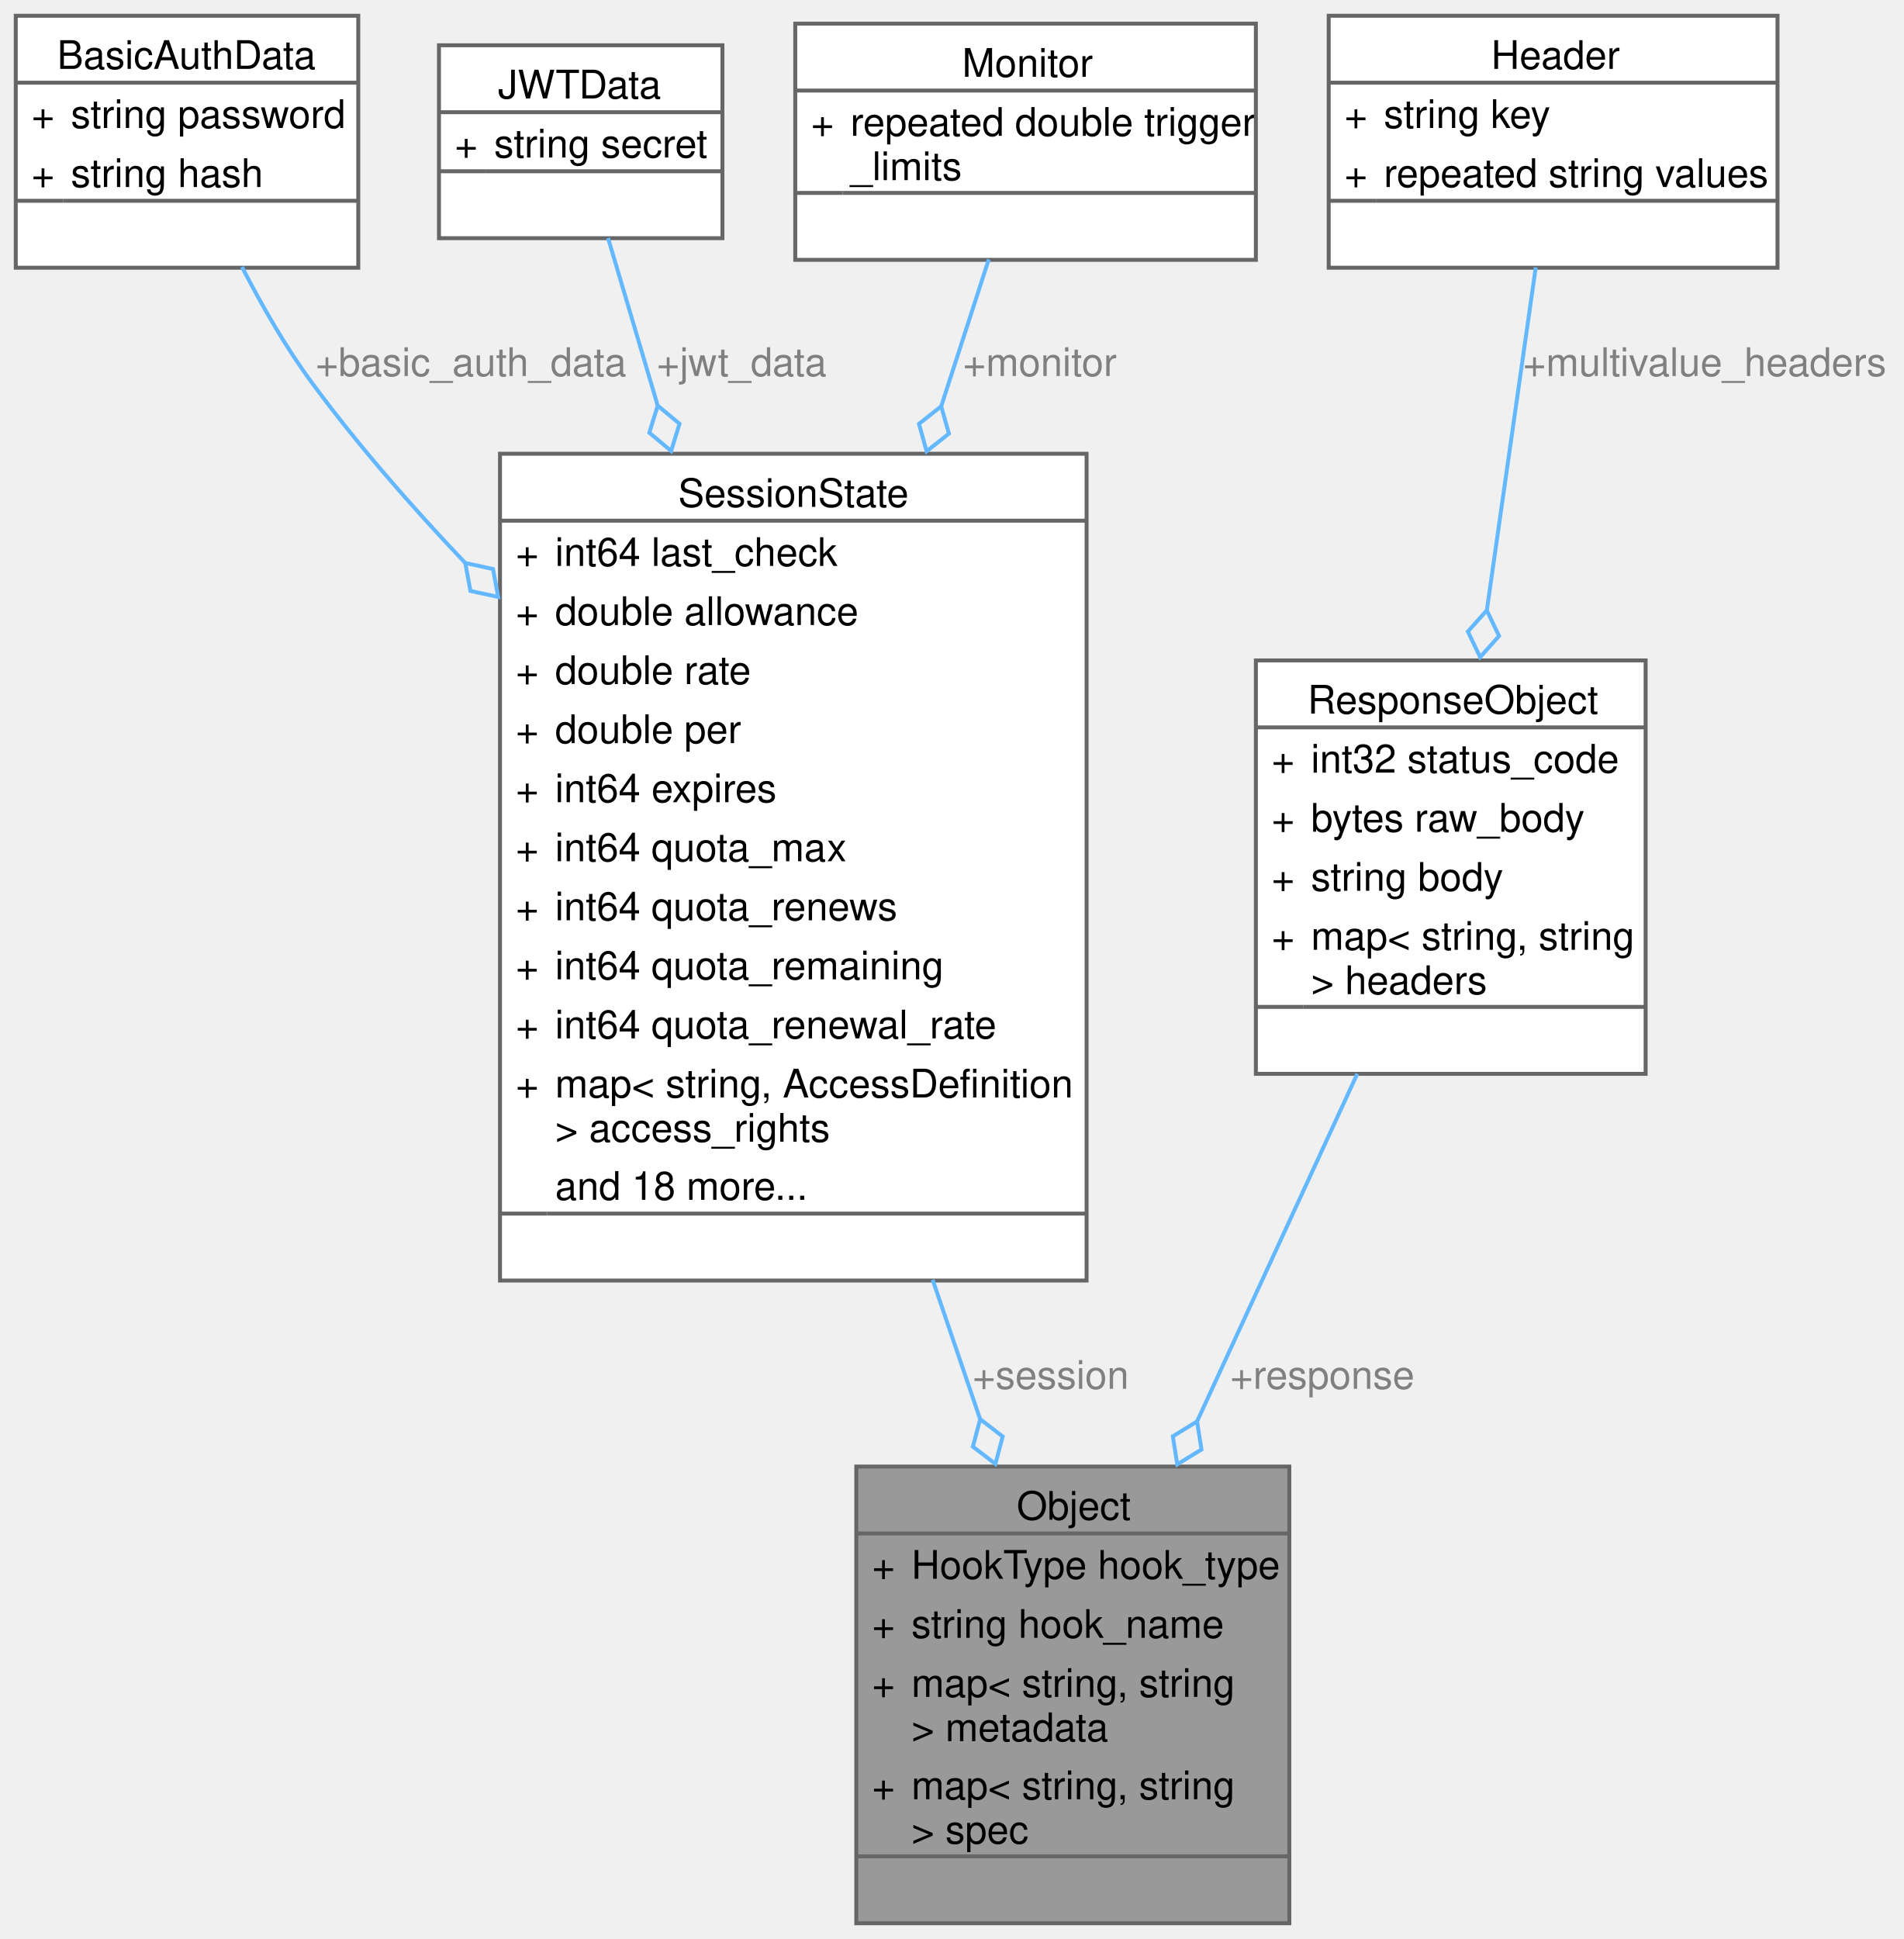
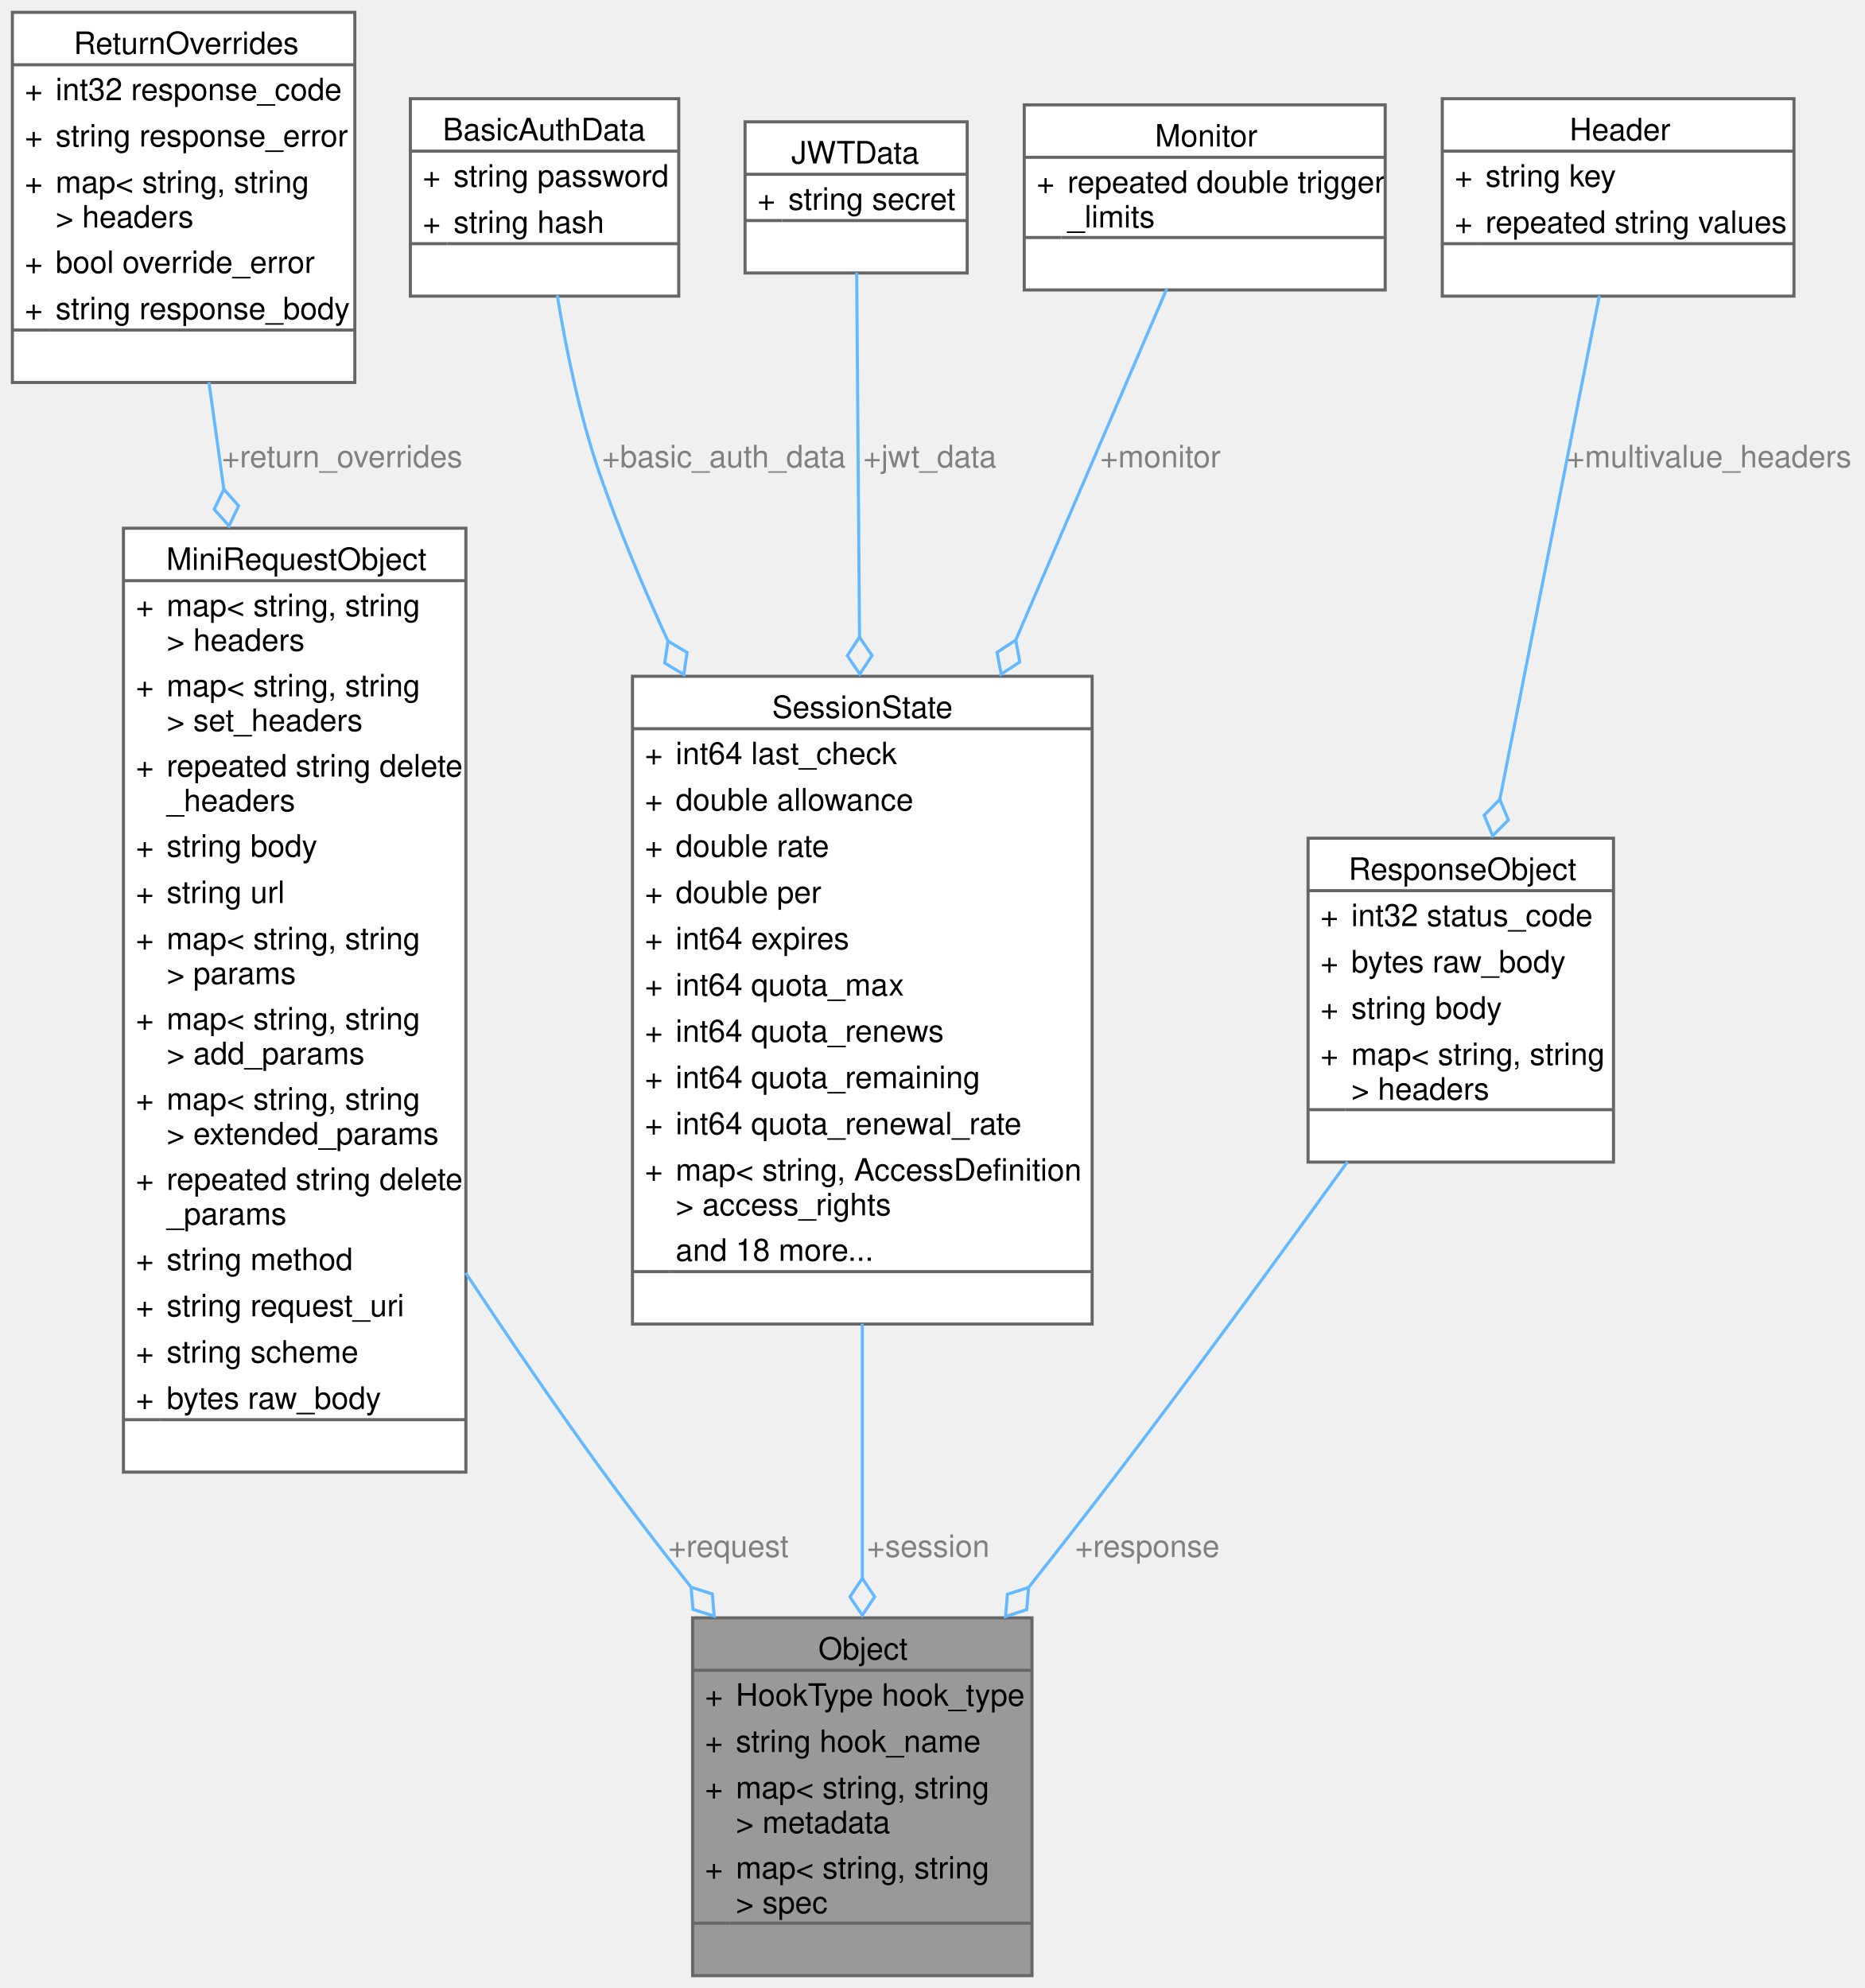
- <svg xmlns="http://www.w3.org/2000/svg" xmlns:xlink="http://www.w3.org/1999/xlink" width="484pt" height="493pt" viewBox="0.00 0.00 483.50 492.50">
-   <g id="graph0" class="graph" transform="scale(1 1) rotate(0) translate(4 488.5)">
+ <svg xmlns="http://www.w3.org/2000/svg" xmlns:xlink="http://www.w3.org/1999/xlink" width="605pt" height="645pt" viewBox="0.00 0.00 604.50 644.50">
+   <g id="graph0" class="graph" transform="scale(1 1) rotate(0) translate(4 640.5)">
    <g id="Node000001" class="node">
      <g id="a_Node000001">
        <a xlink:title="Main entry point.">
-           <polygon fill="#999999" stroke="none" points="323.5,-116 213.5,-116 213.5,0 323.5,0 323.5,-116" />
-           <text text-anchor="start" x="254.25" y="-102.5" font-family="Helvetica,sans-Serif" font-size="10.00">Object</text>
-           <text text-anchor="start" x="217.5" y="-87.5" font-family="Helvetica,sans-Serif" font-size="10.00">+</text>
-           <text text-anchor="start" x="227.5" y="-87.5" font-family="Helvetica,sans-Serif" font-size="10.00">HookType hook_type</text>
-           <text text-anchor="start" x="217.5" y="-72.5" font-family="Helvetica,sans-Serif" font-size="10.00">+</text>
-           <text text-anchor="start" x="227.5" y="-72.5" font-family="Helvetica,sans-Serif" font-size="10.00">string hook_name</text>
-           <text text-anchor="start" x="217.5" y="-57.5" font-family="Helvetica,sans-Serif" font-size="10.00">+</text>
-           <text text-anchor="start" x="227.5" y="-57.5" font-family="Helvetica,sans-Serif" font-size="10.00">map&lt; string, string</text>
-           <text text-anchor="start" x="227.5" y="-46.25" font-family="Helvetica,sans-Serif" font-size="10.00"> &gt; metadata</text>
-           <text text-anchor="start" x="217.5" y="-31.5" font-family="Helvetica,sans-Serif" font-size="10.00">+</text>
-           <text text-anchor="start" x="227.5" y="-31.5" font-family="Helvetica,sans-Serif" font-size="10.00">map&lt; string, string</text>
-           <text text-anchor="start" x="227.5" y="-20.25" font-family="Helvetica,sans-Serif" font-size="10.00"> &gt; spec</text>
-           <text text-anchor="start" x="267" y="-5.5" font-family="Helvetica,sans-Serif" font-size="10.00"> </text>
-           <polygon fill="#666666" stroke="#666666" points="213.5,-99 213.5,-99 323.5,-99 323.5,-99 213.5,-99" />
-           <polygon fill="#666666" stroke="#666666" points="213.5,-17 213.5,-17 225.5,-17 225.5,-17 213.5,-17" />
-           <polygon fill="#666666" stroke="#666666" points="225.5,-17 225.5,-17 323.5,-17 323.5,-17 225.5,-17" />
-           <polygon fill="none" stroke="#666666" points="213.5,0 213.5,-116 323.5,-116 323.5,0 213.5,0" />
+           <polygon fill="#999999" stroke="none" points="330.5,-116 220.5,-116 220.5,0 330.5,0 330.5,-116" />
+           <text text-anchor="start" x="261.25" y="-102.5" font-family="Helvetica,sans-Serif" font-size="10.00">Object</text>
+           <text text-anchor="start" x="224.5" y="-87.5" font-family="Helvetica,sans-Serif" font-size="10.00">+</text>
+           <text text-anchor="start" x="234.5" y="-87.5" font-family="Helvetica,sans-Serif" font-size="10.00">HookType hook_type</text>
+           <text text-anchor="start" x="224.5" y="-72.5" font-family="Helvetica,sans-Serif" font-size="10.00">+</text>
+           <text text-anchor="start" x="234.5" y="-72.5" font-family="Helvetica,sans-Serif" font-size="10.00">string hook_name</text>
+           <text text-anchor="start" x="224.5" y="-57.5" font-family="Helvetica,sans-Serif" font-size="10.00">+</text>
+           <text text-anchor="start" x="234.5" y="-57.5" font-family="Helvetica,sans-Serif" font-size="10.00">map&lt; string, string</text>
+           <text text-anchor="start" x="234.5" y="-46.25" font-family="Helvetica,sans-Serif" font-size="10.00"> &gt; metadata</text>
+           <text text-anchor="start" x="224.5" y="-31.5" font-family="Helvetica,sans-Serif" font-size="10.00">+</text>
+           <text text-anchor="start" x="234.5" y="-31.5" font-family="Helvetica,sans-Serif" font-size="10.00">map&lt; string, string</text>
+           <text text-anchor="start" x="234.5" y="-20.25" font-family="Helvetica,sans-Serif" font-size="10.00"> &gt; spec</text>
+           <text text-anchor="start" x="274" y="-5.5" font-family="Helvetica,sans-Serif" font-size="10.00"> </text>
+           <polygon fill="#666666" stroke="#666666" points="220.5,-99 220.5,-99 330.5,-99 330.5,-99 220.5,-99" />
+           <polygon fill="#666666" stroke="#666666" points="220.5,-17 220.5,-17 232.5,-17 232.5,-17 220.5,-17" />
+           <polygon fill="#666666" stroke="#666666" points="232.5,-17 232.5,-17 330.5,-17 330.5,-17 232.5,-17" />
+           <polygon fill="none" stroke="#666666" points="220.5,0 220.5,-116 330.5,-116 330.5,0 220.5,0" />
        </a>
      </g>
    </g>
    <g id="Node000002" class="node">
      <g id="a_Node000002">
-         <a xlink:href="struct_session_state.html" target="_top" xlink:title="Created for every authenticated request and stored in Redis.">
-           <polygon fill="white" stroke="none" points="272,-373.25 123,-373.25 123,-163.25 272,-163.25 272,-373.25" />
-           <text text-anchor="start" x="168.25" y="-359.75" font-family="Helvetica,sans-Serif" font-size="10.00">SessionState</text>
-           <text text-anchor="start" x="127" y="-344.75" font-family="Helvetica,sans-Serif" font-size="10.00">+</text>
-           <text text-anchor="start" x="137" y="-344.75" font-family="Helvetica,sans-Serif" font-size="10.00">int64 last_check</text>
-           <text text-anchor="start" x="127" y="-329.75" font-family="Helvetica,sans-Serif" font-size="10.00">+</text>
-           <text text-anchor="start" x="137" y="-329.75" font-family="Helvetica,sans-Serif" font-size="10.00">double allowance</text>
-           <text text-anchor="start" x="127" y="-314.75" font-family="Helvetica,sans-Serif" font-size="10.00">+</text>
-           <text text-anchor="start" x="137" y="-314.75" font-family="Helvetica,sans-Serif" font-size="10.00">double rate</text>
-           <text text-anchor="start" x="127" y="-299.75" font-family="Helvetica,sans-Serif" font-size="10.00">+</text>
-           <text text-anchor="start" x="137" y="-299.75" font-family="Helvetica,sans-Serif" font-size="10.00">double per</text>
-           <text text-anchor="start" x="127" y="-284.75" font-family="Helvetica,sans-Serif" font-size="10.00">+</text>
-           <text text-anchor="start" x="137" y="-284.75" font-family="Helvetica,sans-Serif" font-size="10.00">int64 expires</text>
-           <text text-anchor="start" x="127" y="-269.75" font-family="Helvetica,sans-Serif" font-size="10.00">+</text>
-           <text text-anchor="start" x="137" y="-269.75" font-family="Helvetica,sans-Serif" font-size="10.00">int64 quota_max</text>
-           <text text-anchor="start" x="127" y="-254.75" font-family="Helvetica,sans-Serif" font-size="10.00">+</text>
-           <text text-anchor="start" x="137" y="-254.75" font-family="Helvetica,sans-Serif" font-size="10.00">int64 quota_renews</text>
-           <text text-anchor="start" x="127" y="-239.75" font-family="Helvetica,sans-Serif" font-size="10.00">+</text>
-           <text text-anchor="start" x="137" y="-239.75" font-family="Helvetica,sans-Serif" font-size="10.00">int64 quota_remaining</text>
-           <text text-anchor="start" x="127" y="-224.75" font-family="Helvetica,sans-Serif" font-size="10.00">+</text>
-           <text text-anchor="start" x="137" y="-224.75" font-family="Helvetica,sans-Serif" font-size="10.00">int64 quota_renewal_rate</text>
-           <text text-anchor="start" x="127" y="-209.75" font-family="Helvetica,sans-Serif" font-size="10.00">+</text>
-           <text text-anchor="start" x="137" y="-209.75" font-family="Helvetica,sans-Serif" font-size="10.00">map&lt; string, AccessDefinition</text>
-           <text text-anchor="start" x="137" y="-198.5" font-family="Helvetica,sans-Serif" font-size="10.00"> &gt; access_rights</text>
-           <text text-anchor="start" x="137" y="-183.75" font-family="Helvetica,sans-Serif" font-size="10.00">and 18 more...</text>
-           <text text-anchor="start" x="196" y="-168.75" font-family="Helvetica,sans-Serif" font-size="10.00"> </text>
-           <polygon fill="#666666" stroke="#666666" points="123,-356.25 123,-356.25 272,-356.25 272,-356.25 123,-356.25" />
-           <polygon fill="#666666" stroke="#666666" points="123,-180.25 123,-180.25 135,-180.25 135,-180.25 123,-180.25" />
-           <polygon fill="#666666" stroke="#666666" points="135,-180.25 135,-180.25 272,-180.25 272,-180.25 135,-180.25" />
-           <polygon fill="none" stroke="#666666" points="123,-163.25 123,-373.25 272,-373.25 272,-163.25 123,-163.25" />
+         <a xlink:href="struct_mini_request_object.html" target="_top" xlink:title="Represents a request that can be modified by middleware.">
+           <polygon fill="white" stroke="none" points="147,-469.25 36,-469.25 36,-163.25 147,-163.25 147,-469.25" />
+           <text text-anchor="start" x="49.88" y="-455.75" font-family="Helvetica,sans-Serif" font-size="10.00">MiniRequestObject</text>
+           <text text-anchor="start" x="40" y="-440.75" font-family="Helvetica,sans-Serif" font-size="10.00">+</text>
+           <text text-anchor="start" x="50" y="-440.75" font-family="Helvetica,sans-Serif" font-size="10.00">map&lt; string, string</text>
+           <text text-anchor="start" x="50" y="-429.5" font-family="Helvetica,sans-Serif" font-size="10.00"> &gt; headers</text>
+           <text text-anchor="start" x="40" y="-414.75" font-family="Helvetica,sans-Serif" font-size="10.00">+</text>
+           <text text-anchor="start" x="50" y="-414.75" font-family="Helvetica,sans-Serif" font-size="10.00">map&lt; string, string</text>
+           <text text-anchor="start" x="50" y="-403.5" font-family="Helvetica,sans-Serif" font-size="10.00"> &gt; set_headers</text>
+           <text text-anchor="start" x="40" y="-388.75" font-family="Helvetica,sans-Serif" font-size="10.00">+</text>
+           <text text-anchor="start" x="50" y="-388.75" font-family="Helvetica,sans-Serif" font-size="10.00">repeated string delete</text>
+           <text text-anchor="start" x="50" y="-377.5" font-family="Helvetica,sans-Serif" font-size="10.00">_headers</text>
+           <text text-anchor="start" x="40" y="-362.75" font-family="Helvetica,sans-Serif" font-size="10.00">+</text>
+           <text text-anchor="start" x="50" y="-362.75" font-family="Helvetica,sans-Serif" font-size="10.00">string body</text>
+           <text text-anchor="start" x="40" y="-347.75" font-family="Helvetica,sans-Serif" font-size="10.00">+</text>
+           <text text-anchor="start" x="50" y="-347.75" font-family="Helvetica,sans-Serif" font-size="10.00">string url</text>
+           <text text-anchor="start" x="40" y="-332.75" font-family="Helvetica,sans-Serif" font-size="10.00">+</text>
+           <text text-anchor="start" x="50" y="-332.75" font-family="Helvetica,sans-Serif" font-size="10.00">map&lt; string, string</text>
+           <text text-anchor="start" x="50" y="-321.5" font-family="Helvetica,sans-Serif" font-size="10.00"> &gt; params</text>
+           <text text-anchor="start" x="40" y="-306.75" font-family="Helvetica,sans-Serif" font-size="10.00">+</text>
+           <text text-anchor="start" x="50" y="-306.75" font-family="Helvetica,sans-Serif" font-size="10.00">map&lt; string, string</text>
+           <text text-anchor="start" x="50" y="-295.5" font-family="Helvetica,sans-Serif" font-size="10.00"> &gt; add_params</text>
+           <text text-anchor="start" x="40" y="-280.75" font-family="Helvetica,sans-Serif" font-size="10.00">+</text>
+           <text text-anchor="start" x="50" y="-280.75" font-family="Helvetica,sans-Serif" font-size="10.00">map&lt; string, string</text>
+           <text text-anchor="start" x="50" y="-269.5" font-family="Helvetica,sans-Serif" font-size="10.00"> &gt; extended_params</text>
+           <text text-anchor="start" x="40" y="-254.75" font-family="Helvetica,sans-Serif" font-size="10.00">+</text>
+           <text text-anchor="start" x="50" y="-254.75" font-family="Helvetica,sans-Serif" font-size="10.00">repeated string delete</text>
+           <text text-anchor="start" x="50" y="-243.5" font-family="Helvetica,sans-Serif" font-size="10.00">_params</text>
+           <text text-anchor="start" x="40" y="-228.75" font-family="Helvetica,sans-Serif" font-size="10.00">+</text>
+           <text text-anchor="start" x="50" y="-228.75" font-family="Helvetica,sans-Serif" font-size="10.00">string method</text>
+           <text text-anchor="start" x="40" y="-213.75" font-family="Helvetica,sans-Serif" font-size="10.00">+</text>
+           <text text-anchor="start" x="50" y="-213.75" font-family="Helvetica,sans-Serif" font-size="10.00">string request_uri</text>
+           <text text-anchor="start" x="40" y="-198.75" font-family="Helvetica,sans-Serif" font-size="10.00">+</text>
+           <text text-anchor="start" x="50" y="-198.75" font-family="Helvetica,sans-Serif" font-size="10.00">string scheme</text>
+           <text text-anchor="start" x="40" y="-183.75" font-family="Helvetica,sans-Serif" font-size="10.00">+</text>
+           <text text-anchor="start" x="50" y="-183.75" font-family="Helvetica,sans-Serif" font-size="10.00">bytes raw_body</text>
+           <text text-anchor="start" x="90" y="-168.75" font-family="Helvetica,sans-Serif" font-size="10.00"> </text>
+           <polygon fill="#666666" stroke="#666666" points="36,-452.25 36,-452.25 147,-452.25 147,-452.25 36,-452.25" />
+           <polygon fill="#666666" stroke="#666666" points="36,-180.25 36,-180.25 48,-180.25 48,-180.25 36,-180.25" />
+           <polygon fill="#666666" stroke="#666666" points="48,-180.25 48,-180.25 147,-180.25 147,-180.25 48,-180.25" />
+           <polygon fill="none" stroke="#666666" points="36,-163.25 36,-469.25 147,-469.25 147,-163.25 36,-163.25" />
        </a>
      </g>
    </g>
    <g id="edge1_Node000001_Node000002" class="edge">
      <g id="a_edge1_Node000001_Node000002">
        <a xlink:title=" ">
-           <path fill="none" stroke="#63b8ff" d="M232.9,-163.43C237,-151.38 241.11,-139.33 245,-127.92" />
-           <polygon fill="none" stroke="#63b8ff" points="244.97,-128.03 243.12,-121.06 248.84,-116.67 250.69,-123.64 244.97,-128.03" />
-         </a>
-       </g>
-       <text text-anchor="middle" x="262.88" y="-135.75" font-family="Helvetica,sans-Serif" font-size="10.00" fill="grey"> +session</text>
+           <path fill="none" stroke="#63b8ff" d="M146.93,-227.85C161.07,-206.45 176.52,-183.8 191.5,-163.25 200.43,-151 210.27,-138.22 219.97,-125.98" />
+           <polygon fill="none" stroke="#63b8ff" points="220.01,-125.93 220.62,-118.75 227.49,-116.56 226.88,-123.74 220.01,-125.93" />
+         </a>
+       </g>
+       <text text-anchor="middle" x="232.12" y="-135.75" font-family="Helvetica,sans-Serif" font-size="10.00" fill="grey"> +request</text>
    </g>
    <g id="Node000003" class="node">
      <g id="a_Node000003">
-         <a xlink:href="struct_basic_auth_data.html" target="_top" xlink:title="Contains a hashed password and the name of the hashing algorithm used.">
-           <polygon fill="white" stroke="none" points="87,-484.5 0,-484.5 0,-420.5 87,-420.5 87,-484.5" />
-           <text text-anchor="start" x="10.5" y="-471" font-family="Helvetica,sans-Serif" font-size="10.00">BasicAuthData</text>
-           <text text-anchor="start" x="4" y="-456" font-family="Helvetica,sans-Serif" font-size="10.00">+</text>
-           <text text-anchor="start" x="14" y="-456" font-family="Helvetica,sans-Serif" font-size="10.00">string password</text>
-           <text text-anchor="start" x="4" y="-441" font-family="Helvetica,sans-Serif" font-size="10.00">+</text>
-           <text text-anchor="start" x="14" y="-441" font-family="Helvetica,sans-Serif" font-size="10.00">string hash</text>
-           <text text-anchor="start" x="42" y="-426" font-family="Helvetica,sans-Serif" font-size="10.00"> </text>
-           <polygon fill="#666666" stroke="#666666" points="0,-467.5 0,-467.5 87,-467.5 87,-467.5 0,-467.5" />
-           <polygon fill="#666666" stroke="#666666" points="0,-437.5 0,-437.5 12,-437.5 12,-437.5 0,-437.5" />
-           <polygon fill="#666666" stroke="#666666" points="12,-437.5 12,-437.5 87,-437.5 87,-437.5 12,-437.5" />
-           <polygon fill="none" stroke="#666666" points="0,-420.5 0,-484.5 87,-484.5 87,-420.5 0,-420.5" />
+         <a xlink:href="struct_return_overrides.html" target="_top" xlink:title="Used to override the response for a given HTTP request.">
+           <polygon fill="white" stroke="none" points="111,-636.5 0,-636.5 0,-516.5 111,-516.5 111,-636.5" />
+           <text text-anchor="start" x="19.88" y="-623" font-family="Helvetica,sans-Serif" font-size="10.00">ReturnOverrides</text>
+           <text text-anchor="start" x="4" y="-608" font-family="Helvetica,sans-Serif" font-size="10.00">+</text>
+           <text text-anchor="start" x="14" y="-608" font-family="Helvetica,sans-Serif" font-size="10.00">int32 response_code</text>
+           <text text-anchor="start" x="4" y="-593" font-family="Helvetica,sans-Serif" font-size="10.00">+</text>
+           <text text-anchor="start" x="14" y="-593" font-family="Helvetica,sans-Serif" font-size="10.00">string response_error</text>
+           <text text-anchor="start" x="4" y="-578" font-family="Helvetica,sans-Serif" font-size="10.00">+</text>
+           <text text-anchor="start" x="14" y="-578" font-family="Helvetica,sans-Serif" font-size="10.00">map&lt; string, string</text>
+           <text text-anchor="start" x="14" y="-566.75" font-family="Helvetica,sans-Serif" font-size="10.00"> &gt; headers</text>
+           <text text-anchor="start" x="4" y="-552" font-family="Helvetica,sans-Serif" font-size="10.00">+</text>
+           <text text-anchor="start" x="14" y="-552" font-family="Helvetica,sans-Serif" font-size="10.00">bool override_error</text>
+           <text text-anchor="start" x="4" y="-537" font-family="Helvetica,sans-Serif" font-size="10.00">+</text>
+           <text text-anchor="start" x="14" y="-537" font-family="Helvetica,sans-Serif" font-size="10.00">string response_body</text>
+           <text text-anchor="start" x="54" y="-522" font-family="Helvetica,sans-Serif" font-size="10.00"> </text>
+           <polygon fill="#666666" stroke="#666666" points="0,-619.5 0,-619.5 111,-619.5 111,-619.5 0,-619.5" />
+           <polygon fill="#666666" stroke="#666666" points="0,-533.5 0,-533.5 12,-533.5 12,-533.5 0,-533.5" />
+           <polygon fill="#666666" stroke="#666666" points="12,-533.5 12,-533.5 111,-533.5 111,-533.5 12,-533.5" />
+           <polygon fill="none" stroke="#666666" points="0,-516.5 0,-636.5 111,-636.5 111,-516.5 0,-516.5" />
        </a>
      </g>
    </g>
    <g id="edge2_Node000002_Node000003" class="edge">
      <g id="a_edge2_Node000002_Node000003">
        <a xlink:title=" ">
-           <path fill="none" stroke="#63b8ff" d="M57.46,-420.71C62.49,-410.92 68.58,-400.29 75.25,-391.25 86.79,-375.61 100.32,-360.08 114.09,-345.59" />
-           <polygon fill="none" stroke="#63b8ff" points="114.18,-345.5 115.49,-338.4 122.53,-336.88 121.23,-343.97 114.18,-345.5" />
-         </a>
-       </g>
-       <text text-anchor="middle" x="115.62" y="-393" font-family="Helvetica,sans-Serif" font-size="10.00" fill="grey"> +basic_auth_data</text>
+           <path fill="none" stroke="#63b8ff" d="M63.71,-516.58C65.22,-505.8 66.85,-494.09 68.54,-481.93" />
+           <polygon fill="none" stroke="#63b8ff" points="68.55,-481.88 65.42,-475.39 70.21,-470 73.34,-476.49 68.55,-481.88" />
+         </a>
+       </g>
+       <text text-anchor="middle" x="106.88" y="-489" font-family="Helvetica,sans-Serif" font-size="10.00" fill="grey"> +return_overrides</text>
    </g>
    <g id="Node000004" class="node">
      <g id="a_Node000004">
-         <a xlink:href="struct_j_w_t_data.html" target="_top" xlink:title="Added to sessions where a Tyk key (embedding a shared secret) is used as the public key for signing t...">
-           <polygon fill="white" stroke="none" points="179.5,-477 107.5,-477 107.5,-428 179.5,-428 179.5,-477" />
-           <text text-anchor="start" x="122.5" y="-463.5" font-family="Helvetica,sans-Serif" font-size="10.00">JWTData</text>
-           <text text-anchor="start" x="111.5" y="-448.5" font-family="Helvetica,sans-Serif" font-size="10.00">+</text>
-           <text text-anchor="start" x="121.5" y="-448.5" font-family="Helvetica,sans-Serif" font-size="10.00">string secret</text>
-           <text text-anchor="start" x="142" y="-433.5" font-family="Helvetica,sans-Serif" font-size="10.00"> </text>
-           <polygon fill="#666666" stroke="#666666" points="107.5,-460 107.5,-460 179.5,-460 179.5,-460 107.5,-460" />
-           <polygon fill="#666666" stroke="#666666" points="107.5,-445 107.5,-445 119.5,-445 119.5,-445 107.5,-445" />
-           <polygon fill="#666666" stroke="#666666" points="119.5,-445 119.5,-445 179.5,-445 179.5,-445 119.5,-445" />
-           <polygon fill="none" stroke="#666666" points="107.5,-428 107.5,-477 179.5,-477 179.5,-428 107.5,-428" />
-         </a>
-       </g>
-     </g>
-     <g id="edge3_Node000002_Node000004" class="edge">
-       <g id="a_edge3_Node000002_Node000004">
-         <a xlink:title=" ">
-           <path fill="none" stroke="#63b8ff" d="M150.45,-428.05C153.88,-416.48 158.29,-401.58 163.04,-385.55" />
-           <polygon fill="none" stroke="#63b8ff" points="163.06,-385.48 160.93,-378.59 166.47,-373.97 168.6,-380.86 163.06,-385.48" />
-         </a>
-       </g>
-       <text text-anchor="middle" x="184.38" y="-393" font-family="Helvetica,sans-Serif" font-size="10.00" fill="grey"> +jwt_data</text>
+         <a xlink:href="struct_session_state.html" target="_top" xlink:title="Created for every authenticated request and stored in Redis.">
+           <polygon fill="white" stroke="none" points="350,-421.25 201,-421.25 201,-211.25 350,-211.25 350,-421.25" />
+           <text text-anchor="start" x="246.25" y="-407.75" font-family="Helvetica,sans-Serif" font-size="10.00">SessionState</text>
+           <text text-anchor="start" x="205" y="-392.75" font-family="Helvetica,sans-Serif" font-size="10.00">+</text>
+           <text text-anchor="start" x="215" y="-392.75" font-family="Helvetica,sans-Serif" font-size="10.00">int64 last_check</text>
+           <text text-anchor="start" x="205" y="-377.75" font-family="Helvetica,sans-Serif" font-size="10.00">+</text>
+           <text text-anchor="start" x="215" y="-377.75" font-family="Helvetica,sans-Serif" font-size="10.00">double allowance</text>
+           <text text-anchor="start" x="205" y="-362.75" font-family="Helvetica,sans-Serif" font-size="10.00">+</text>
+           <text text-anchor="start" x="215" y="-362.75" font-family="Helvetica,sans-Serif" font-size="10.00">double rate</text>
+           <text text-anchor="start" x="205" y="-347.75" font-family="Helvetica,sans-Serif" font-size="10.00">+</text>
+           <text text-anchor="start" x="215" y="-347.75" font-family="Helvetica,sans-Serif" font-size="10.00">double per</text>
+           <text text-anchor="start" x="205" y="-332.75" font-family="Helvetica,sans-Serif" font-size="10.00">+</text>
+           <text text-anchor="start" x="215" y="-332.75" font-family="Helvetica,sans-Serif" font-size="10.00">int64 expires</text>
+           <text text-anchor="start" x="205" y="-317.75" font-family="Helvetica,sans-Serif" font-size="10.00">+</text>
+           <text text-anchor="start" x="215" y="-317.75" font-family="Helvetica,sans-Serif" font-size="10.00">int64 quota_max</text>
+           <text text-anchor="start" x="205" y="-302.75" font-family="Helvetica,sans-Serif" font-size="10.00">+</text>
+           <text text-anchor="start" x="215" y="-302.75" font-family="Helvetica,sans-Serif" font-size="10.00">int64 quota_renews</text>
+           <text text-anchor="start" x="205" y="-287.75" font-family="Helvetica,sans-Serif" font-size="10.00">+</text>
+           <text text-anchor="start" x="215" y="-287.75" font-family="Helvetica,sans-Serif" font-size="10.00">int64 quota_remaining</text>
+           <text text-anchor="start" x="205" y="-272.75" font-family="Helvetica,sans-Serif" font-size="10.00">+</text>
+           <text text-anchor="start" x="215" y="-272.75" font-family="Helvetica,sans-Serif" font-size="10.00">int64 quota_renewal_rate</text>
+           <text text-anchor="start" x="205" y="-257.75" font-family="Helvetica,sans-Serif" font-size="10.00">+</text>
+           <text text-anchor="start" x="215" y="-257.75" font-family="Helvetica,sans-Serif" font-size="10.00">map&lt; string, AccessDefinition</text>
+           <text text-anchor="start" x="215" y="-246.5" font-family="Helvetica,sans-Serif" font-size="10.00"> &gt; access_rights</text>
+           <text text-anchor="start" x="215" y="-231.75" font-family="Helvetica,sans-Serif" font-size="10.00">and 18 more...</text>
+           <text text-anchor="start" x="274" y="-216.75" font-family="Helvetica,sans-Serif" font-size="10.00"> </text>
+           <polygon fill="#666666" stroke="#666666" points="201,-404.25 201,-404.25 350,-404.25 350,-404.25 201,-404.25" />
+           <polygon fill="#666666" stroke="#666666" points="201,-228.25 201,-228.25 213,-228.25 213,-228.25 201,-228.25" />
+           <polygon fill="#666666" stroke="#666666" points="213,-228.25 213,-228.25 350,-228.25 350,-228.25 213,-228.25" />
+           <polygon fill="none" stroke="#666666" points="201,-211.25 201,-421.25 350,-421.25 350,-211.25 201,-211.25" />
+         </a>
+       </g>
+     </g>
+     <g id="edge3_Node000001_Node000004" class="edge">
+       <g id="a_edge3_Node000001_Node000004">
+         <a xlink:title=" ">
+           <path fill="none" stroke="#63b8ff" d="M275.5,-211.39C275.5,-183.63 275.5,-154.29 275.5,-128.84" />
+           <polygon fill="none" stroke="#63b8ff" points="275.5,-128.82 271.5,-122.82 275.5,-116.82 279.5,-122.82 275.5,-128.82" />
+         </a>
+       </g>
+       <text text-anchor="middle" x="296.88" y="-135.75" font-family="Helvetica,sans-Serif" font-size="10.00" fill="grey"> +session</text>
    </g>
    <g id="Node000005" class="node">
      <g id="a_Node000005">
-         <a xlink:href="struct_monitor.html" target="_top" xlink:title="Allow API endpoint users, stakeholders or an organisation to be notified by webhook when certain quot...">
-           <polygon fill="white" stroke="none" points="315,-482.5 198,-482.5 198,-422.5 315,-422.5 315,-482.5" />
-           <text text-anchor="start" x="240.38" y="-469" font-family="Helvetica,sans-Serif" font-size="10.00">Monitor</text>
-           <text text-anchor="start" x="202" y="-454" font-family="Helvetica,sans-Serif" font-size="10.00">+</text>
-           <text text-anchor="start" x="212" y="-454" font-family="Helvetica,sans-Serif" font-size="10.00">repeated double trigger</text>
-           <text text-anchor="start" x="212" y="-442.75" font-family="Helvetica,sans-Serif" font-size="10.00">_limits</text>
-           <text text-anchor="start" x="255" y="-428" font-family="Helvetica,sans-Serif" font-size="10.00"> </text>
-           <polygon fill="#666666" stroke="#666666" points="198,-465.5 198,-465.5 315,-465.5 315,-465.5 198,-465.5" />
-           <polygon fill="#666666" stroke="#666666" points="198,-439.5 198,-439.5 210,-439.5 210,-439.5 198,-439.5" />
-           <polygon fill="#666666" stroke="#666666" points="210,-439.5 210,-439.5 315,-439.5 315,-439.5 210,-439.5" />
-           <polygon fill="none" stroke="#666666" points="198,-422.5 198,-482.5 315,-482.5 315,-422.5 198,-422.5" />
-         </a>
-       </g>
-     </g>
-     <g id="edge4_Node000002_Node000005" class="edge">
-       <g id="a_edge4_Node000002_Node000005">
-         <a xlink:title=" ">
-           <path fill="none" stroke="#63b8ff" d="M247.15,-422.62C243.68,-411.91 239.5,-399 235.06,-385.27" />
-           <polygon fill="none" stroke="#63b8ff" points="235.07,-385.3 229.42,-380.83 231.37,-373.89 237.03,-378.36 235.07,-385.3" />
-         </a>
-       </g>
-       <text text-anchor="middle" x="260.12" y="-393" font-family="Helvetica,sans-Serif" font-size="10.00" fill="grey"> +monitor</text>
+         <a xlink:href="struct_basic_auth_data.html" target="_top" xlink:title="Contains a hashed password and the name of the hashing algorithm used.">
+           <polygon fill="white" stroke="none" points="216,-608.5 129,-608.5 129,-544.5 216,-544.5 216,-608.5" />
+           <text text-anchor="start" x="139.5" y="-595" font-family="Helvetica,sans-Serif" font-size="10.00">BasicAuthData</text>
+           <text text-anchor="start" x="133" y="-580" font-family="Helvetica,sans-Serif" font-size="10.00">+</text>
+           <text text-anchor="start" x="143" y="-580" font-family="Helvetica,sans-Serif" font-size="10.00">string password</text>
+           <text text-anchor="start" x="133" y="-565" font-family="Helvetica,sans-Serif" font-size="10.00">+</text>
+           <text text-anchor="start" x="143" y="-565" font-family="Helvetica,sans-Serif" font-size="10.00">string hash</text>
+           <text text-anchor="start" x="171" y="-550" font-family="Helvetica,sans-Serif" font-size="10.00"> </text>
+           <polygon fill="#666666" stroke="#666666" points="129,-591.5 129,-591.5 216,-591.5 216,-591.5 129,-591.5" />
+           <polygon fill="#666666" stroke="#666666" points="129,-561.5 129,-561.5 141,-561.5 141,-561.5 129,-561.5" />
+           <polygon fill="#666666" stroke="#666666" points="141,-561.5 141,-561.5 216,-561.5 216,-561.5 141,-561.5" />
+           <polygon fill="none" stroke="#666666" points="129,-544.5 129,-608.5 216,-608.5 216,-544.5 129,-544.5" />
+         </a>
+       </g>
+     </g>
+     <g id="edge4_Node000004_Node000005" class="edge">
+       <g id="a_edge4_Node000004_Node000005">
+         <a xlink:title=" ">
+           <path fill="none" stroke="#63b8ff" d="M176.62,-544.74C179.44,-527.54 183.84,-505.87 190.25,-487.25 196.47,-469.2 204.23,-450.62 212.51,-432.69" />
+           <polygon fill="none" stroke="#63b8ff" points="212.52,-432.67 211.46,-425.54 217.64,-421.82 218.7,-428.95 212.52,-432.67" />
+         </a>
+       </g>
+       <text text-anchor="middle" x="230.62" y="-489" font-family="Helvetica,sans-Serif" font-size="10.00" fill="grey"> +basic_auth_data</text>
    </g>
    <g id="Node000006" class="node">
      <g id="a_Node000006">
-         <a xlink:href="struct_response_object.html" target="_top" xlink:title="Contains the HTTP reponse data received from the upstream.">
-           <polygon fill="white" stroke="none" points="414,-320.75 315,-320.75 315,-215.75 414,-215.75 414,-320.75" />
-           <text text-anchor="start" x="328.12" y="-307.25" font-family="Helvetica,sans-Serif" font-size="10.00">ResponseObject</text>
-           <text text-anchor="start" x="319" y="-292.25" font-family="Helvetica,sans-Serif" font-size="10.00">+</text>
-           <text text-anchor="start" x="329" y="-292.25" font-family="Helvetica,sans-Serif" font-size="10.00">int32 status_code</text>
-           <text text-anchor="start" x="319" y="-277.25" font-family="Helvetica,sans-Serif" font-size="10.00">+</text>
-           <text text-anchor="start" x="329" y="-277.25" font-family="Helvetica,sans-Serif" font-size="10.00">bytes raw_body</text>
-           <text text-anchor="start" x="319" y="-262.25" font-family="Helvetica,sans-Serif" font-size="10.00">+</text>
-           <text text-anchor="start" x="329" y="-262.25" font-family="Helvetica,sans-Serif" font-size="10.00">string body</text>
-           <text text-anchor="start" x="319" y="-247.25" font-family="Helvetica,sans-Serif" font-size="10.00">+</text>
-           <text text-anchor="start" x="329" y="-247.25" font-family="Helvetica,sans-Serif" font-size="10.00">map&lt; string, string</text>
-           <text text-anchor="start" x="329" y="-236" font-family="Helvetica,sans-Serif" font-size="10.00"> &gt; headers</text>
-           <text text-anchor="start" x="363" y="-221.25" font-family="Helvetica,sans-Serif" font-size="10.00"> </text>
-           <polygon fill="#666666" stroke="#666666" points="315,-303.75 315,-303.75 414,-303.75 414,-303.75 315,-303.75" />
-           <polygon fill="#666666" stroke="#666666" points="315,-232.75 315,-232.75 327,-232.75 327,-232.75 315,-232.75" />
-           <polygon fill="#666666" stroke="#666666" points="327,-232.75 327,-232.75 414,-232.75 414,-232.75 327,-232.75" />
-           <polygon fill="none" stroke="#666666" points="315,-215.75 315,-320.75 414,-320.75 414,-215.75 315,-215.75" />
-         </a>
-       </g>
-     </g>
-     <g id="edge5_Node000001_Node000006" class="edge">
-       <g id="a_edge5_Node000001_Node000006">
-         <a xlink:title=" ">
-           <path fill="none" stroke="#63b8ff" d="M340.77,-215.77C328.47,-189.1 313.29,-156.16 300.02,-127.38" />
-           <polygon fill="none" stroke="#63b8ff" points="300.06,-127.46 293.91,-123.68 295.03,-116.56 301.18,-120.33 300.06,-127.46" />
-         </a>
-       </g>
-       <text text-anchor="middle" x="331.88" y="-135.75" font-family="Helvetica,sans-Serif" font-size="10.00" fill="grey"> +response</text>
+         <a xlink:href="struct_j_w_t_data.html" target="_top" xlink:title="Added to sessions where a Tyk key (embedding a shared secret) is used as the public key for signing t...">
+           <polygon fill="white" stroke="none" points="309.5,-601 237.5,-601 237.5,-552 309.5,-552 309.5,-601" />
+           <text text-anchor="start" x="252.5" y="-587.5" font-family="Helvetica,sans-Serif" font-size="10.00">JWTData</text>
+           <text text-anchor="start" x="241.5" y="-572.5" font-family="Helvetica,sans-Serif" font-size="10.00">+</text>
+           <text text-anchor="start" x="251.5" y="-572.5" font-family="Helvetica,sans-Serif" font-size="10.00">string secret</text>
+           <text text-anchor="start" x="272" y="-557.5" font-family="Helvetica,sans-Serif" font-size="10.00"> </text>
+           <polygon fill="#666666" stroke="#666666" points="237.5,-584 237.5,-584 309.5,-584 309.5,-584 237.5,-584" />
+           <polygon fill="#666666" stroke="#666666" points="237.5,-569 237.5,-569 249.5,-569 249.5,-569 237.5,-569" />
+           <polygon fill="#666666" stroke="#666666" points="249.5,-569 249.5,-569 309.5,-569 309.5,-569 249.5,-569" />
+           <polygon fill="none" stroke="#666666" points="237.5,-552 237.5,-601 309.5,-601 309.5,-552 237.5,-552" />
+         </a>
+       </g>
+     </g>
+     <g id="edge5_Node000004_Node000006" class="edge">
+       <g id="a_edge5_Node000004_Node000006">
+         <a xlink:title=" ">
+           <path fill="none" stroke="#63b8ff" d="M273.68,-552.13C273.89,-525.06 274.25,-478.46 274.6,-433.87" />
+           <polygon fill="none" stroke="#63b8ff" points="274.6,-433.96 270.64,-427.93 274.69,-421.96 278.64,-427.99 274.6,-433.96" />
+         </a>
+       </g>
+       <text text-anchor="middle" x="297.38" y="-489" font-family="Helvetica,sans-Serif" font-size="10.00" fill="grey"> +jwt_data</text>
    </g>
    <g id="Node000007" class="node">
      <g id="a_Node000007">
+         <a xlink:href="struct_monitor.html" target="_top" xlink:title="Allow API endpoint users, stakeholders or an organisation to be notified by webhook when certain quot...">
+           <polygon fill="white" stroke="none" points="445,-606.5 328,-606.5 328,-546.5 445,-546.5 445,-606.5" />
+           <text text-anchor="start" x="370.38" y="-593" font-family="Helvetica,sans-Serif" font-size="10.00">Monitor</text>
+           <text text-anchor="start" x="332" y="-578" font-family="Helvetica,sans-Serif" font-size="10.00">+</text>
+           <text text-anchor="start" x="342" y="-578" font-family="Helvetica,sans-Serif" font-size="10.00">repeated double trigger</text>
+           <text text-anchor="start" x="342" y="-566.75" font-family="Helvetica,sans-Serif" font-size="10.00">_limits</text>
+           <text text-anchor="start" x="385" y="-552" font-family="Helvetica,sans-Serif" font-size="10.00"> </text>
+           <polygon fill="#666666" stroke="#666666" points="328,-589.5 328,-589.5 445,-589.5 445,-589.5 328,-589.5" />
+           <polygon fill="#666666" stroke="#666666" points="328,-563.5 328,-563.5 340,-563.5 340,-563.5 328,-563.5" />
+           <polygon fill="#666666" stroke="#666666" points="340,-563.5 340,-563.5 445,-563.5 445,-563.5 340,-563.5" />
+           <polygon fill="none" stroke="#666666" points="328,-546.5 328,-606.5 445,-606.5 445,-546.5 328,-546.5" />
+         </a>
+       </g>
+     </g>
+     <g id="edge6_Node000004_Node000007" class="edge">
+       <g id="a_edge6_Node000004_Node000007">
+         <a xlink:title=" ">
+           <path fill="none" stroke="#63b8ff" d="M374.2,-546.88C362.25,-519.09 343.32,-475.05 325.22,-432.93" />
+           <polygon fill="none" stroke="#63b8ff" points="325.24,-432.97 319.2,-429.04 320.5,-421.95 326.55,-425.88 325.24,-432.97" />
+         </a>
+       </g>
+       <text text-anchor="middle" x="372.12" y="-489" font-family="Helvetica,sans-Serif" font-size="10.00" fill="grey"> +monitor</text>
+     </g>
+     <g id="Node000008" class="node">
+       <g id="a_Node000008">
+         <a xlink:href="struct_response_object.html" target="_top" xlink:title="Contains the HTTP reponse data received from the upstream.">
+           <polygon fill="white" stroke="none" points="519,-368.75 420,-368.75 420,-263.75 519,-263.75 519,-368.75" />
+           <text text-anchor="start" x="433.12" y="-355.25" font-family="Helvetica,sans-Serif" font-size="10.00">ResponseObject</text>
+           <text text-anchor="start" x="424" y="-340.25" font-family="Helvetica,sans-Serif" font-size="10.00">+</text>
+           <text text-anchor="start" x="434" y="-340.25" font-family="Helvetica,sans-Serif" font-size="10.00">int32 status_code</text>
+           <text text-anchor="start" x="424" y="-325.25" font-family="Helvetica,sans-Serif" font-size="10.00">+</text>
+           <text text-anchor="start" x="434" y="-325.25" font-family="Helvetica,sans-Serif" font-size="10.00">bytes raw_body</text>
+           <text text-anchor="start" x="424" y="-310.25" font-family="Helvetica,sans-Serif" font-size="10.00">+</text>
+           <text text-anchor="start" x="434" y="-310.25" font-family="Helvetica,sans-Serif" font-size="10.00">string body</text>
+           <text text-anchor="start" x="424" y="-295.25" font-family="Helvetica,sans-Serif" font-size="10.00">+</text>
+           <text text-anchor="start" x="434" y="-295.25" font-family="Helvetica,sans-Serif" font-size="10.00">map&lt; string, string</text>
+           <text text-anchor="start" x="434" y="-284" font-family="Helvetica,sans-Serif" font-size="10.00"> &gt; headers</text>
+           <text text-anchor="start" x="468" y="-269.25" font-family="Helvetica,sans-Serif" font-size="10.00"> </text>
+           <polygon fill="#666666" stroke="#666666" points="420,-351.75 420,-351.75 519,-351.75 519,-351.75 420,-351.75" />
+           <polygon fill="#666666" stroke="#666666" points="420,-280.75 420,-280.75 432,-280.75 432,-280.75 420,-280.75" />
+           <polygon fill="#666666" stroke="#666666" points="432,-280.75 432,-280.75 519,-280.75 519,-280.75 432,-280.75" />
+           <polygon fill="none" stroke="#666666" points="420,-263.75 420,-368.75 519,-368.75 519,-263.75 420,-263.75" />
+         </a>
+       </g>
+     </g>
+     <g id="edge7_Node000001_Node000008" class="edge">
+       <g id="a_edge7_Node000001_Node000008">
+         <a xlink:title=" ">
+           <path fill="none" stroke="#63b8ff" d="M432.77,-263.84C411.4,-234.21 383.77,-196.38 358.5,-163.25 349.24,-151.11 339.23,-138.29 329.49,-125.96" />
+           <polygon fill="none" stroke="#63b8ff" points="329.4,-125.85 322.53,-123.64 321.94,-116.45 328.8,-118.67 329.4,-125.85" />
+         </a>
+       </g>
+       <text text-anchor="middle" x="367.88" y="-135.75" font-family="Helvetica,sans-Serif" font-size="10.00" fill="grey"> +response</text>
+     </g>
+     <g id="Node000009" class="node">
+       <g id="a_Node000009">
        <a xlink:href="struct_header.html" target="_top" xlink:title="A reponse header that contains multiple associated values.">
-           <polygon fill="white" stroke="none" points="447.5,-484.5 333.5,-484.5 333.5,-420.5 447.5,-420.5 447.5,-484.5" />
-           <text text-anchor="start" x="374.75" y="-471" font-family="Helvetica,sans-Serif" font-size="10.00">Header</text>
-           <text text-anchor="start" x="337.5" y="-456" font-family="Helvetica,sans-Serif" font-size="10.00">+</text>
-           <text text-anchor="start" x="347.5" y="-456" font-family="Helvetica,sans-Serif" font-size="10.00">string key</text>
-           <text text-anchor="start" x="337.5" y="-441" font-family="Helvetica,sans-Serif" font-size="10.00">+</text>
-           <text text-anchor="start" x="347.5" y="-441" font-family="Helvetica,sans-Serif" font-size="10.00">repeated string values</text>
-           <text text-anchor="start" x="389" y="-426" font-family="Helvetica,sans-Serif" font-size="10.00"> </text>
-           <polygon fill="#666666" stroke="#666666" points="333.5,-467.5 333.5,-467.5 447.5,-467.5 447.5,-467.5 333.5,-467.5" />
-           <polygon fill="#666666" stroke="#666666" points="333.5,-437.5 333.5,-437.5 345.5,-437.5 345.5,-437.5 333.5,-437.5" />
-           <polygon fill="#666666" stroke="#666666" points="345.5,-437.5 345.5,-437.5 447.5,-437.5 447.5,-437.5 345.5,-437.5" />
-           <polygon fill="none" stroke="#666666" points="333.5,-420.5 333.5,-484.5 447.5,-484.5 447.5,-420.5 333.5,-420.5" />
-         </a>
-       </g>
-     </g>
-     <g id="edge6_Node000006_Node000007" class="edge">
-       <g id="a_edge6_Node000006_Node000007">
-         <a xlink:title=" ">
-           <path fill="none" stroke="#63b8ff" d="M386.09,-420.58C382.69,-396.79 377.89,-363.07 373.67,-333.51" />
-           <polygon fill="none" stroke="#63b8ff" points="373.66,-333.47 368.85,-328.09 371.97,-321.59 376.77,-326.96 373.66,-333.47" />
-         </a>
-       </g>
-       <text text-anchor="middle" x="429" y="-393" font-family="Helvetica,sans-Serif" font-size="10.00" fill="grey"> +multivalue_headers</text>
+           <polygon fill="white" stroke="none" points="577.5,-608.5 463.5,-608.5 463.5,-544.5 577.5,-544.5 577.5,-608.5" />
+           <text text-anchor="start" x="504.75" y="-595" font-family="Helvetica,sans-Serif" font-size="10.00">Header</text>
+           <text text-anchor="start" x="467.5" y="-580" font-family="Helvetica,sans-Serif" font-size="10.00">+</text>
+           <text text-anchor="start" x="477.5" y="-580" font-family="Helvetica,sans-Serif" font-size="10.00">string key</text>
+           <text text-anchor="start" x="467.5" y="-565" font-family="Helvetica,sans-Serif" font-size="10.00">+</text>
+           <text text-anchor="start" x="477.5" y="-565" font-family="Helvetica,sans-Serif" font-size="10.00">repeated string values</text>
+           <text text-anchor="start" x="519" y="-550" font-family="Helvetica,sans-Serif" font-size="10.00"> </text>
+           <polygon fill="#666666" stroke="#666666" points="463.5,-591.5 463.5,-591.5 577.5,-591.5 577.5,-591.5 463.5,-591.5" />
+           <polygon fill="#666666" stroke="#666666" points="463.5,-561.5 463.5,-561.5 475.5,-561.5 475.5,-561.5 463.5,-561.5" />
+           <polygon fill="#666666" stroke="#666666" points="475.5,-561.5 475.5,-561.5 577.5,-561.5 577.5,-561.5 475.5,-561.5" />
+           <polygon fill="none" stroke="#666666" points="463.5,-544.5 463.5,-608.5 577.5,-608.5 577.5,-544.5 463.5,-544.5" />
+         </a>
+       </g>
+     </g>
+     <g id="edge8_Node000008_Node000009" class="edge">
+       <g id="a_edge8_Node000008_Node000009">
+         <a xlink:title=" ">
+           <path fill="none" stroke="#63b8ff" d="M514.4,-544.61C506.48,-504.49 492.45,-433.47 482.18,-381.45" />
+           <polygon fill="none" stroke="#63b8ff" points="482.15,-381.33 477.07,-376.21 479.83,-369.55 484.92,-374.66 482.15,-381.33" />
+         </a>
+       </g>
+       <text text-anchor="middle" x="550" y="-489" font-family="Helvetica,sans-Serif" font-size="10.00" fill="grey"> +multivalue_headers</text>
    </g>
  </g>
</svg>
